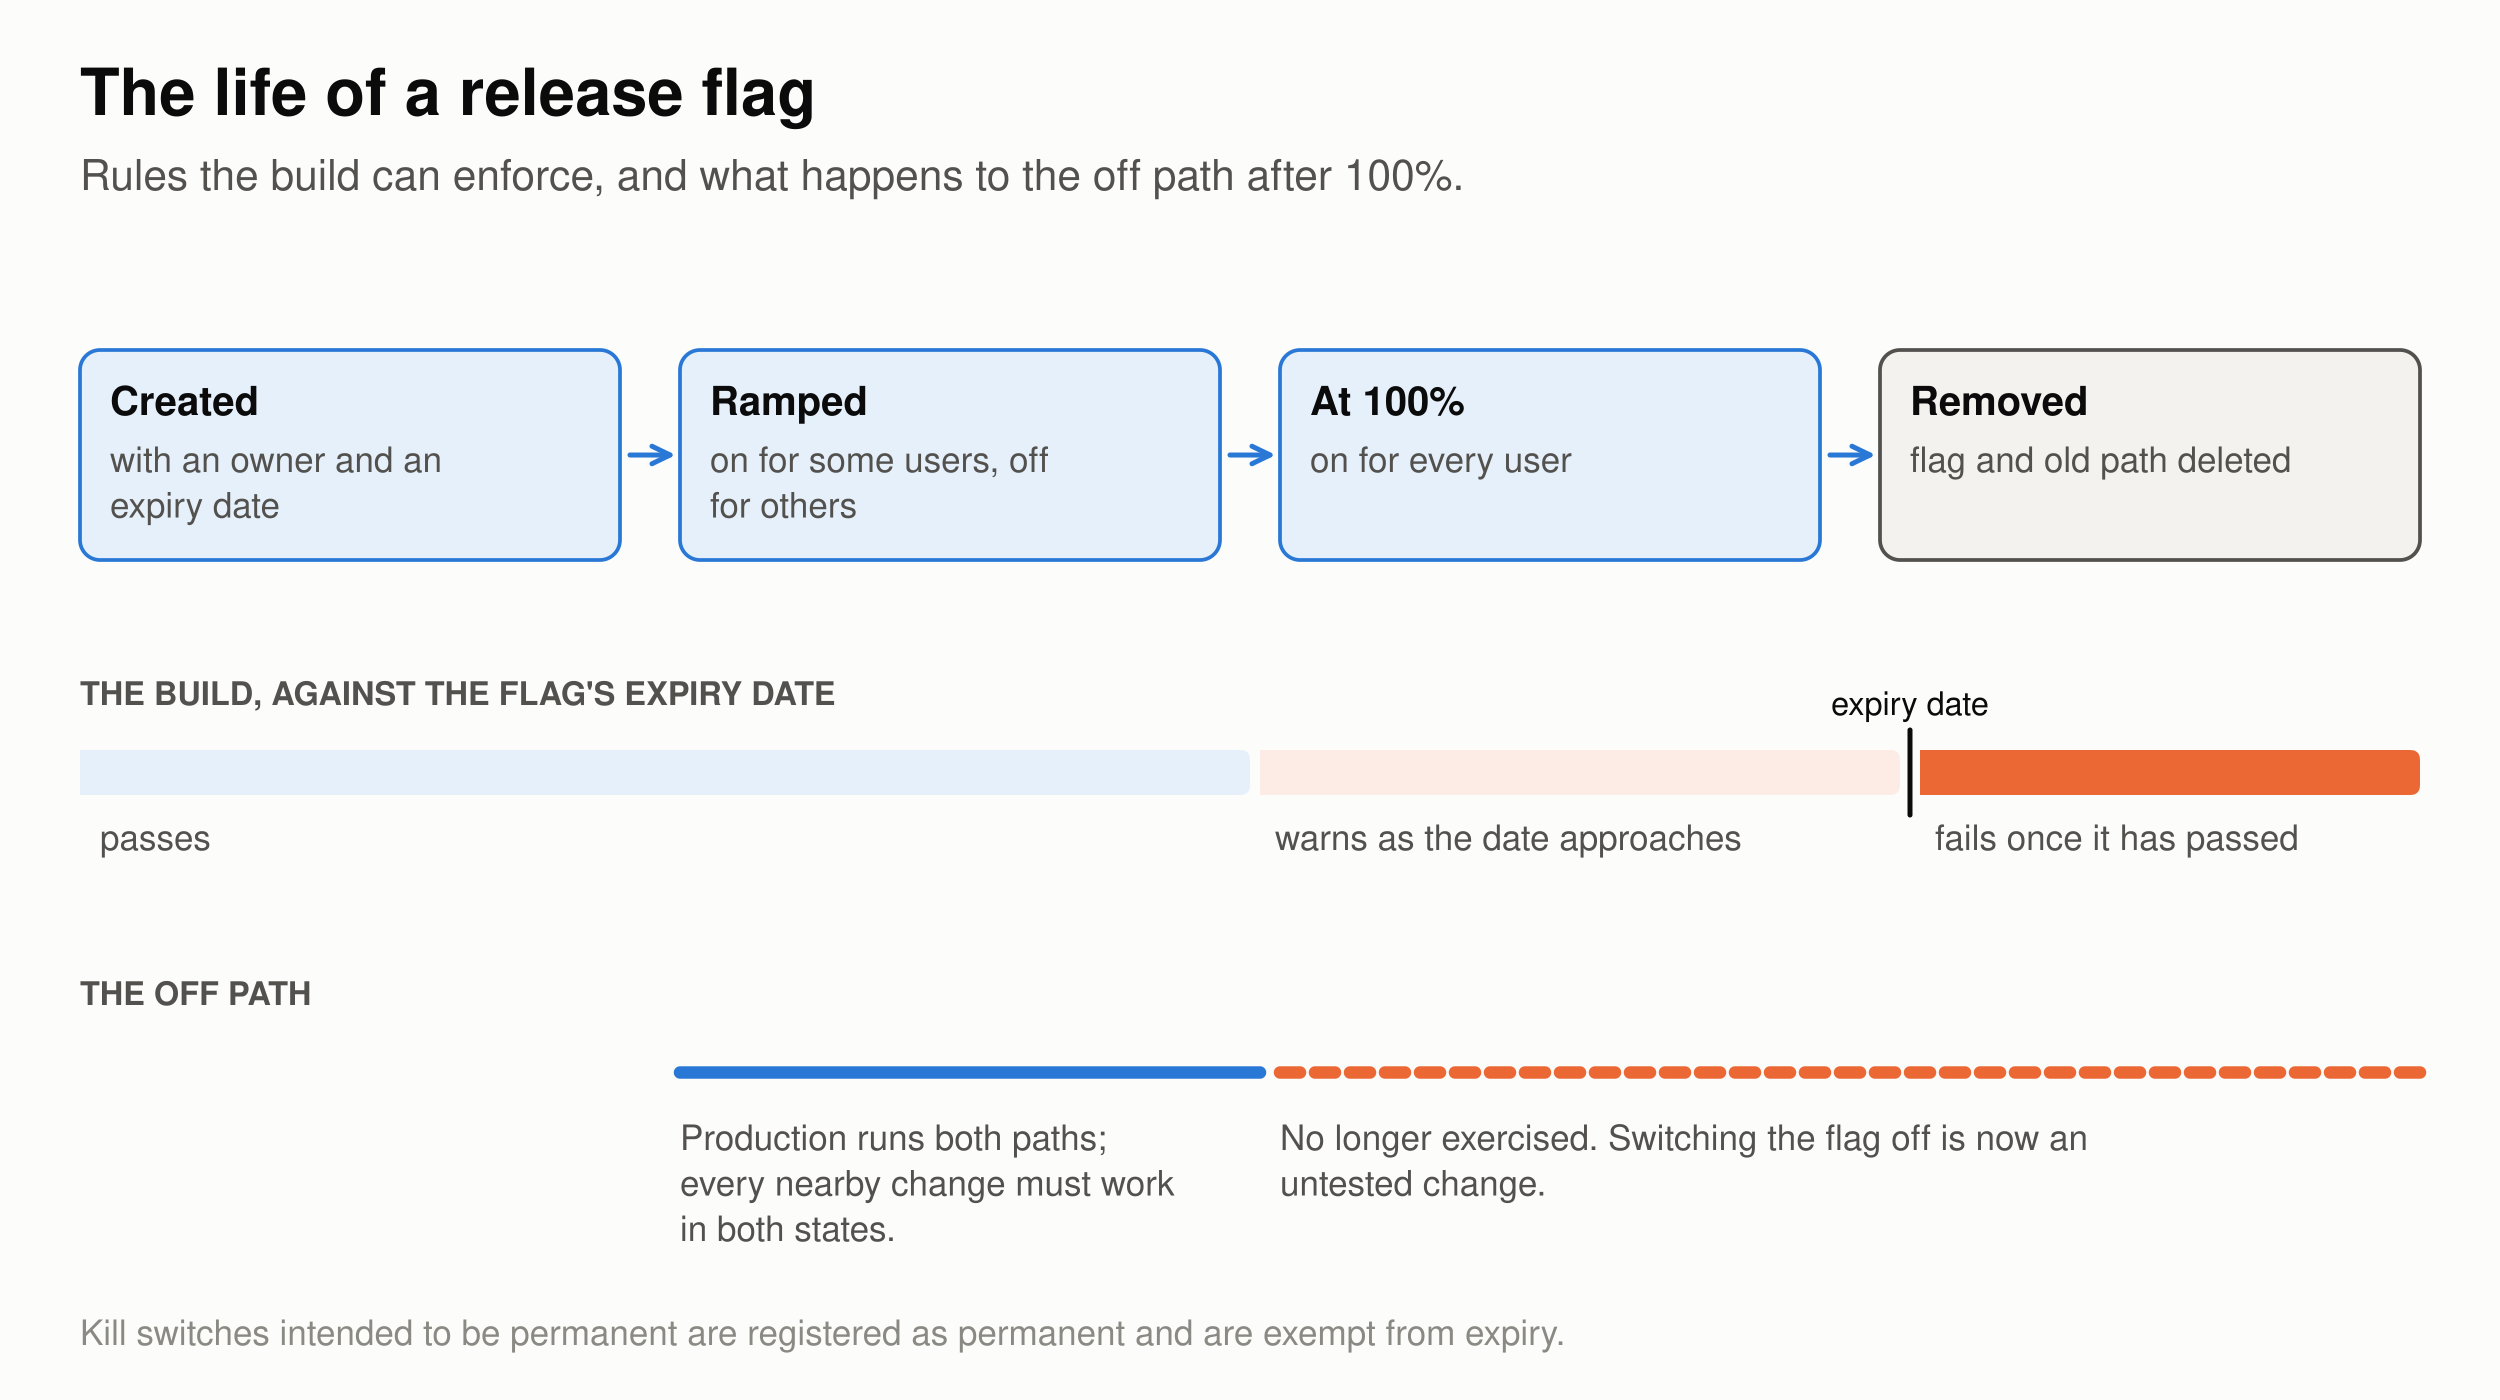
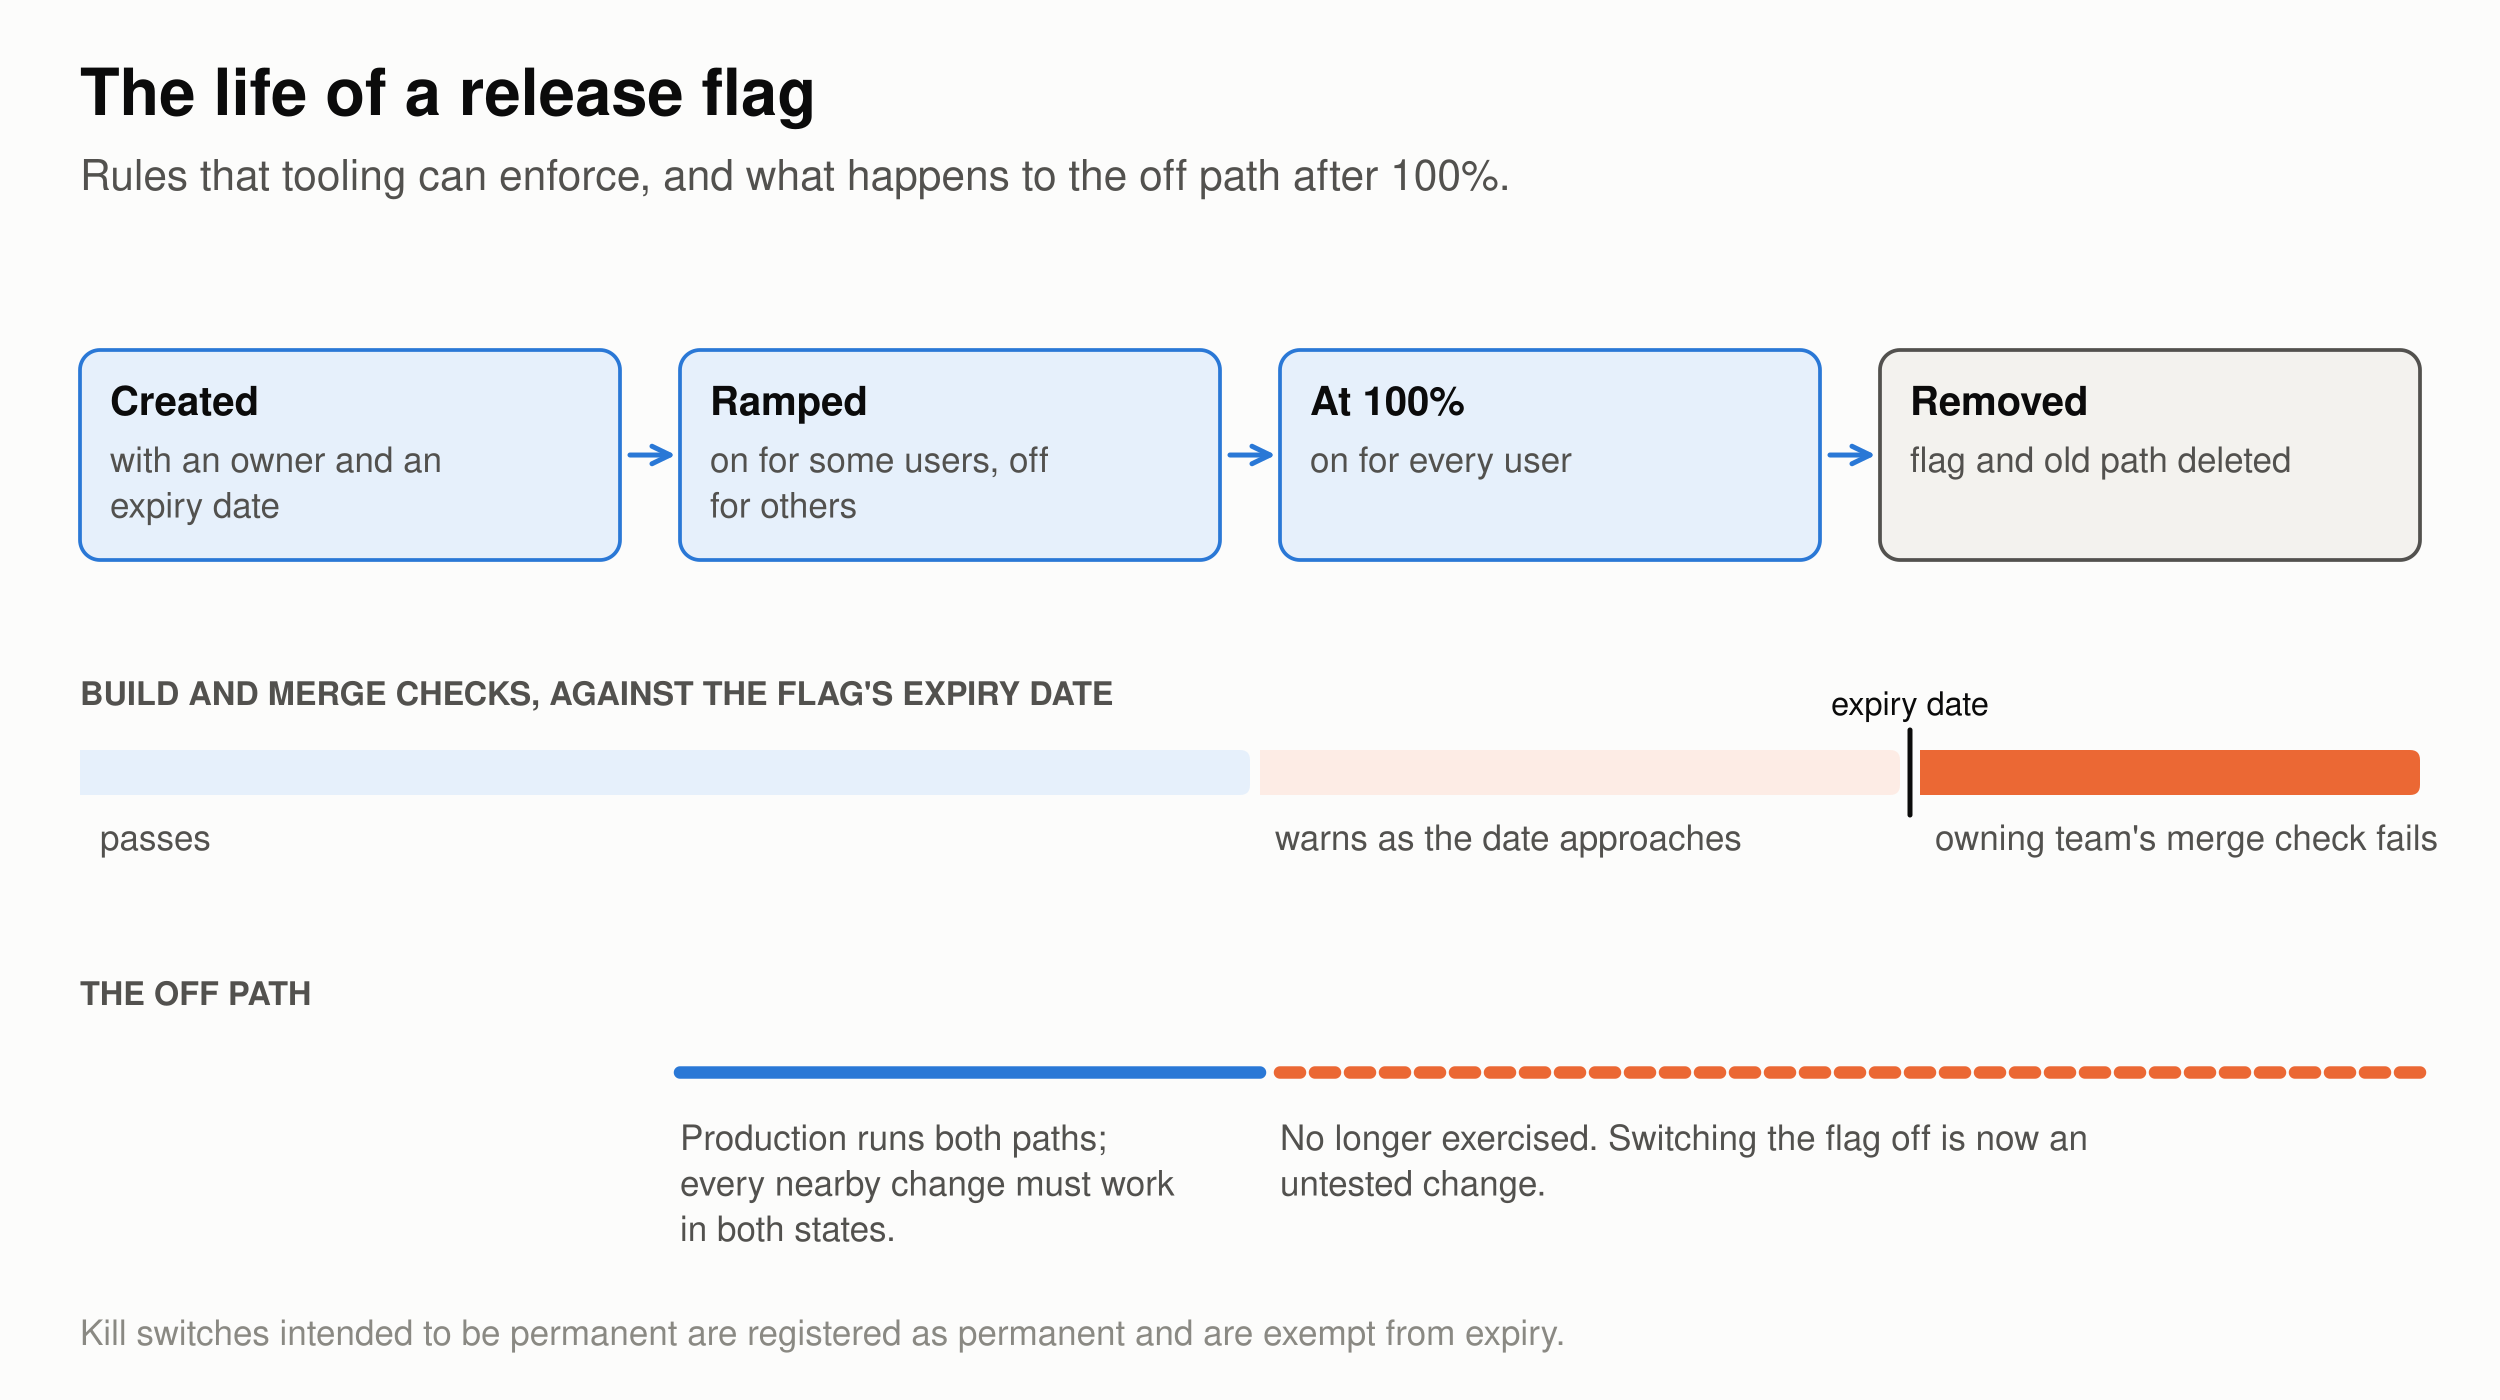
<svg xmlns="http://www.w3.org/2000/svg" width="1000" height="560" viewBox="0 0 1000 560" role="img" aria-labelledby="lifecycle-title lifecycle-desc">
  <g font-family="-apple-system, 'Segoe UI', Helvetica, Arial, sans-serif">
    <rect x="0" y="0" width="1000" height="560" rx="0" fill="#fcfcfb" stroke="none" stroke-width="1.5" />
    <text x="32" y="46" font-size="26" fill="#0b0b0b" font-weight="700" text-anchor="start">The life of a release flag</text>
-     <text x="32" y="76" font-size="17" fill="#52514e" font-weight="400" text-anchor="start">Rules the build can enforce, and what happens to the off path after 100%.</text>
+     <text x="32" y="76" font-size="17" fill="#52514e" font-weight="400" text-anchor="start">Rules that tooling can enforce, and what happens to the off path after 100%.</text>
    <rect x="32" y="140" width="216" height="84" rx="8" fill="#e6f0fb" stroke="#2a78d6" stroke-width="1.5" />
    <text x="44" y="166" font-size="16" fill="#0b0b0b" font-weight="700" text-anchor="start">Created</text>
    <text x="44" y="188.8" font-size="14" fill="#52514e" font-weight="400" text-anchor="start">with an owner and an</text>
    <text x="44" y="207" font-size="14" fill="#52514e" font-weight="400" text-anchor="start">expiry date</text>
    <line x1="252" y1="182" x2="268" y2="182" stroke="#2a78d6" stroke-width="2" stroke-linecap="round" />
    <path d="M 260.8 178.5 L 268 182 L 260.8 185.5" fill="none" stroke="#2a78d6" stroke-width="2" stroke-linecap="round" stroke-linejoin="round" />
    <rect x="272" y="140" width="216" height="84" rx="8" fill="#e6f0fb" stroke="#2a78d6" stroke-width="1.5" />
    <text x="284" y="166" font-size="16" fill="#0b0b0b" font-weight="700" text-anchor="start">Ramped</text>
    <text x="284" y="188.8" font-size="14" fill="#52514e" font-weight="400" text-anchor="start">on for some users, off</text>
    <text x="284" y="207" font-size="14" fill="#52514e" font-weight="400" text-anchor="start">for others</text>
    <line x1="492" y1="182" x2="508" y2="182" stroke="#2a78d6" stroke-width="2" stroke-linecap="round" />
    <path d="M 500.8 178.5 L 508 182 L 500.8 185.5" fill="none" stroke="#2a78d6" stroke-width="2" stroke-linecap="round" stroke-linejoin="round" />
    <rect x="512" y="140" width="216" height="84" rx="8" fill="#e6f0fb" stroke="#2a78d6" stroke-width="1.5" />
    <text x="524" y="166" font-size="16" fill="#0b0b0b" font-weight="700" text-anchor="start">At 100%</text>
    <text x="524" y="188.8" font-size="14" fill="#52514e" font-weight="400" text-anchor="start">on for every user</text>
    <line x1="732" y1="182" x2="748" y2="182" stroke="#2a78d6" stroke-width="2" stroke-linecap="round" />
    <path d="M 740.8 178.5 L 748 182 L 740.8 185.5" fill="none" stroke="#2a78d6" stroke-width="2" stroke-linecap="round" stroke-linejoin="round" />
    <rect x="752" y="140" width="216" height="84" rx="8" fill="#f3f2ee" stroke="#52514e" stroke-width="1.5" />
    <text x="764" y="166" font-size="16" fill="#0b0b0b" font-weight="700" text-anchor="start">Removed</text>
    <text x="764" y="188.8" font-size="14" fill="#52514e" font-weight="400" text-anchor="start">flag and old path deleted</text>
-     <text x="32" y="282" font-size="13" fill="#52514e" font-weight="700" text-anchor="start">THE BUILD, AGAINST THE FLAG'S EXPIRY DATE</text>
+     <text x="32" y="282" font-size="13" fill="#52514e" font-weight="700" text-anchor="start">BUILD AND MERGE CHECKS, AGAINST THE FLAG'S EXPIRY DATE</text>
    <path d="M 32 300 H 496 Q 500 300 500 304 V 314 Q 500 318 496 318 H 32 Z" fill="#e6f0fb" />
    <text x="40" y="340" font-size="14" fill="#52514e" font-weight="400" text-anchor="start">passes</text>
    <path d="M 504 300 H 756 Q 760 300 760 304 V 314 Q 760 318 756 318 H 504 Z" fill="#fdece5" />
    <text x="510" y="340" font-size="14" fill="#52514e" font-weight="400" text-anchor="start">warns as the date approaches</text>
    <path d="M 768 300 H 964 Q 968 300 968 304 V 314 Q 968 318 964 318 H 768 Z" fill="#eb6834" />
    <line x1="764" y1="292" x2="764" y2="326" stroke="#0b0b0b" stroke-width="2" stroke-linecap="round" />
-     <text x="774" y="340" font-size="14" fill="#52514e" font-weight="400" text-anchor="start">fails once it has passed</text>
+     <text x="774" y="340" font-size="14" fill="#52514e" font-weight="400" text-anchor="start">owning team's merge check fails</text>
    <text x="764" y="286" font-size="13" fill="#0b0b0b" font-weight="400" text-anchor="middle">expiry date</text>
    <text x="32" y="402" font-size="13" fill="#52514e" font-weight="700" text-anchor="start">THE OFF PATH</text>
    <line x1="272" y1="429" x2="504" y2="429" stroke="#2a78d6" stroke-width="5" stroke-linecap="round" />
    <text x="272" y="460" font-size="14" fill="#52514e" font-weight="400" text-anchor="start">Production runs both paths;</text>
    <text x="272" y="478.2" font-size="14" fill="#52514e" font-weight="400" text-anchor="start">every nearby change must work</text>
    <text x="272" y="496.4" font-size="14" fill="#52514e" font-weight="400" text-anchor="start">in both states.</text>
    <line x1="512" y1="429" x2="968" y2="429" stroke="#eb6834" stroke-width="5" stroke-linecap="round" stroke-dasharray="8 6" />
    <text x="512" y="460" font-size="14" fill="#52514e" font-weight="400" text-anchor="start">No longer exercised. Switching the flag off is now an</text>
    <text x="512" y="478.2" font-size="14" fill="#52514e" font-weight="400" text-anchor="start">untested change.</text>
    <text x="32" y="538" font-size="14" fill="#8a8983" font-weight="400" text-anchor="start">Kill switches intended to be permanent are registered as permanent and are exempt from expiry.</text>
  </g>
</svg>
